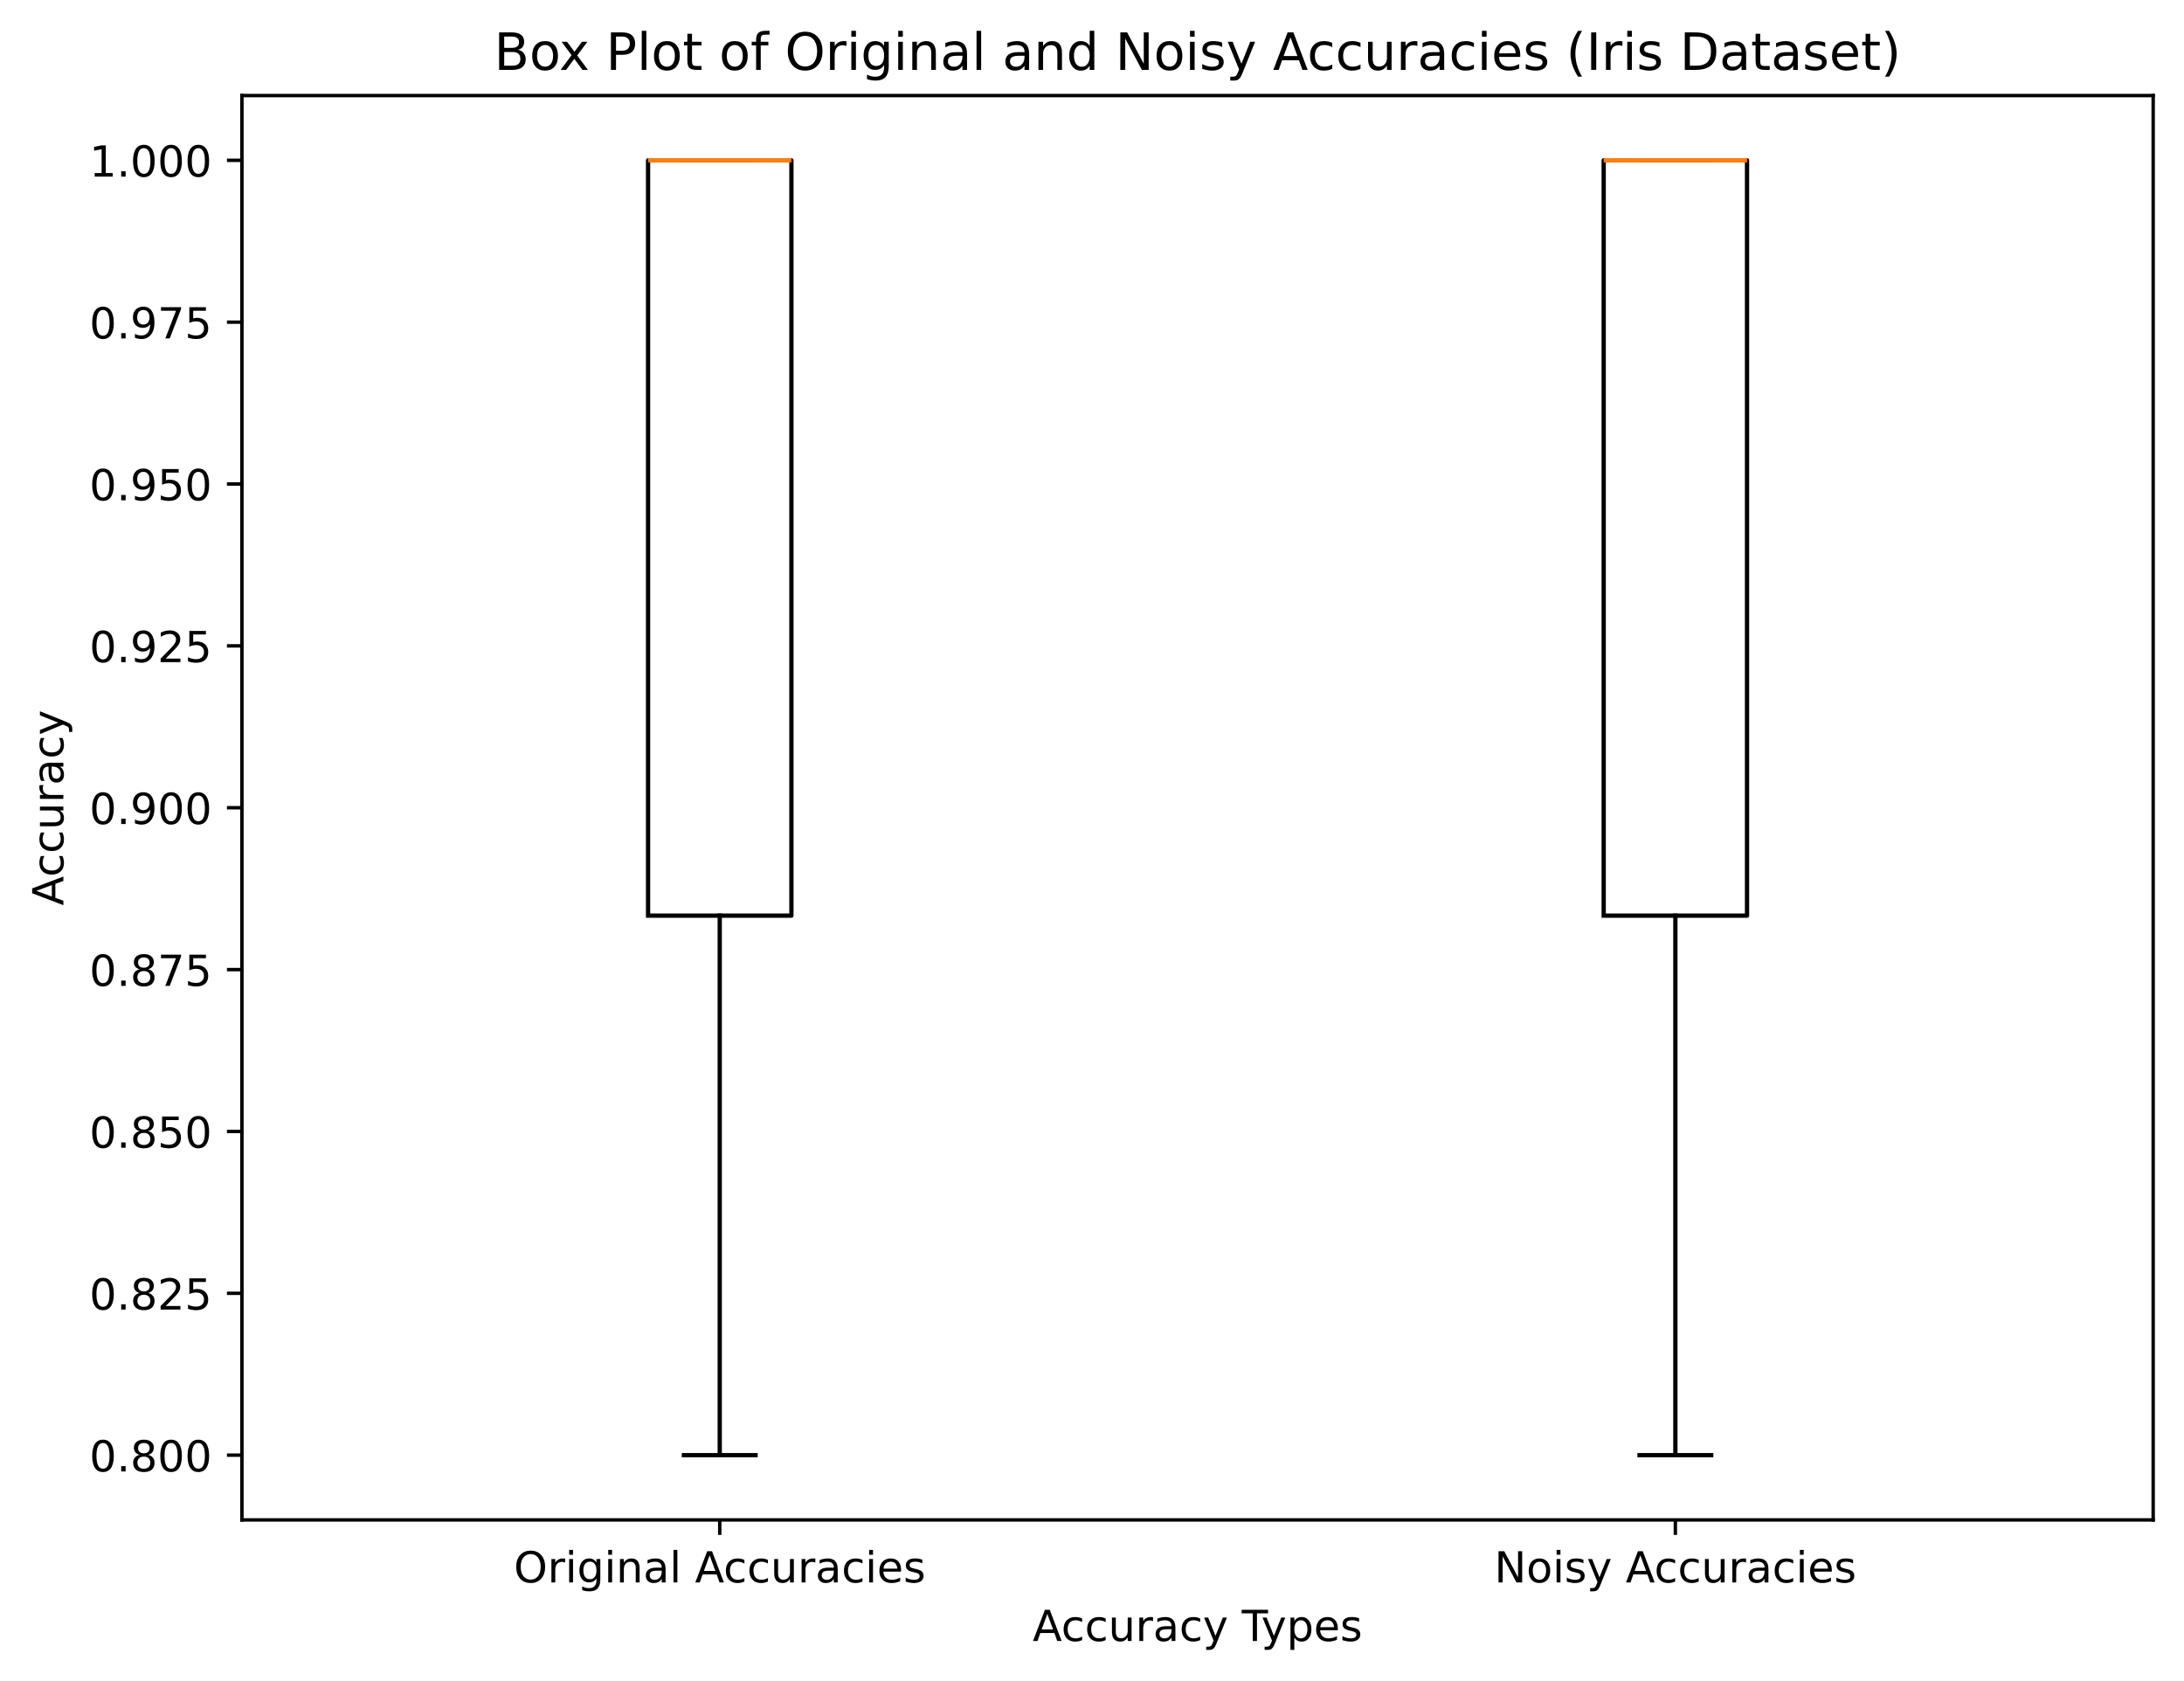
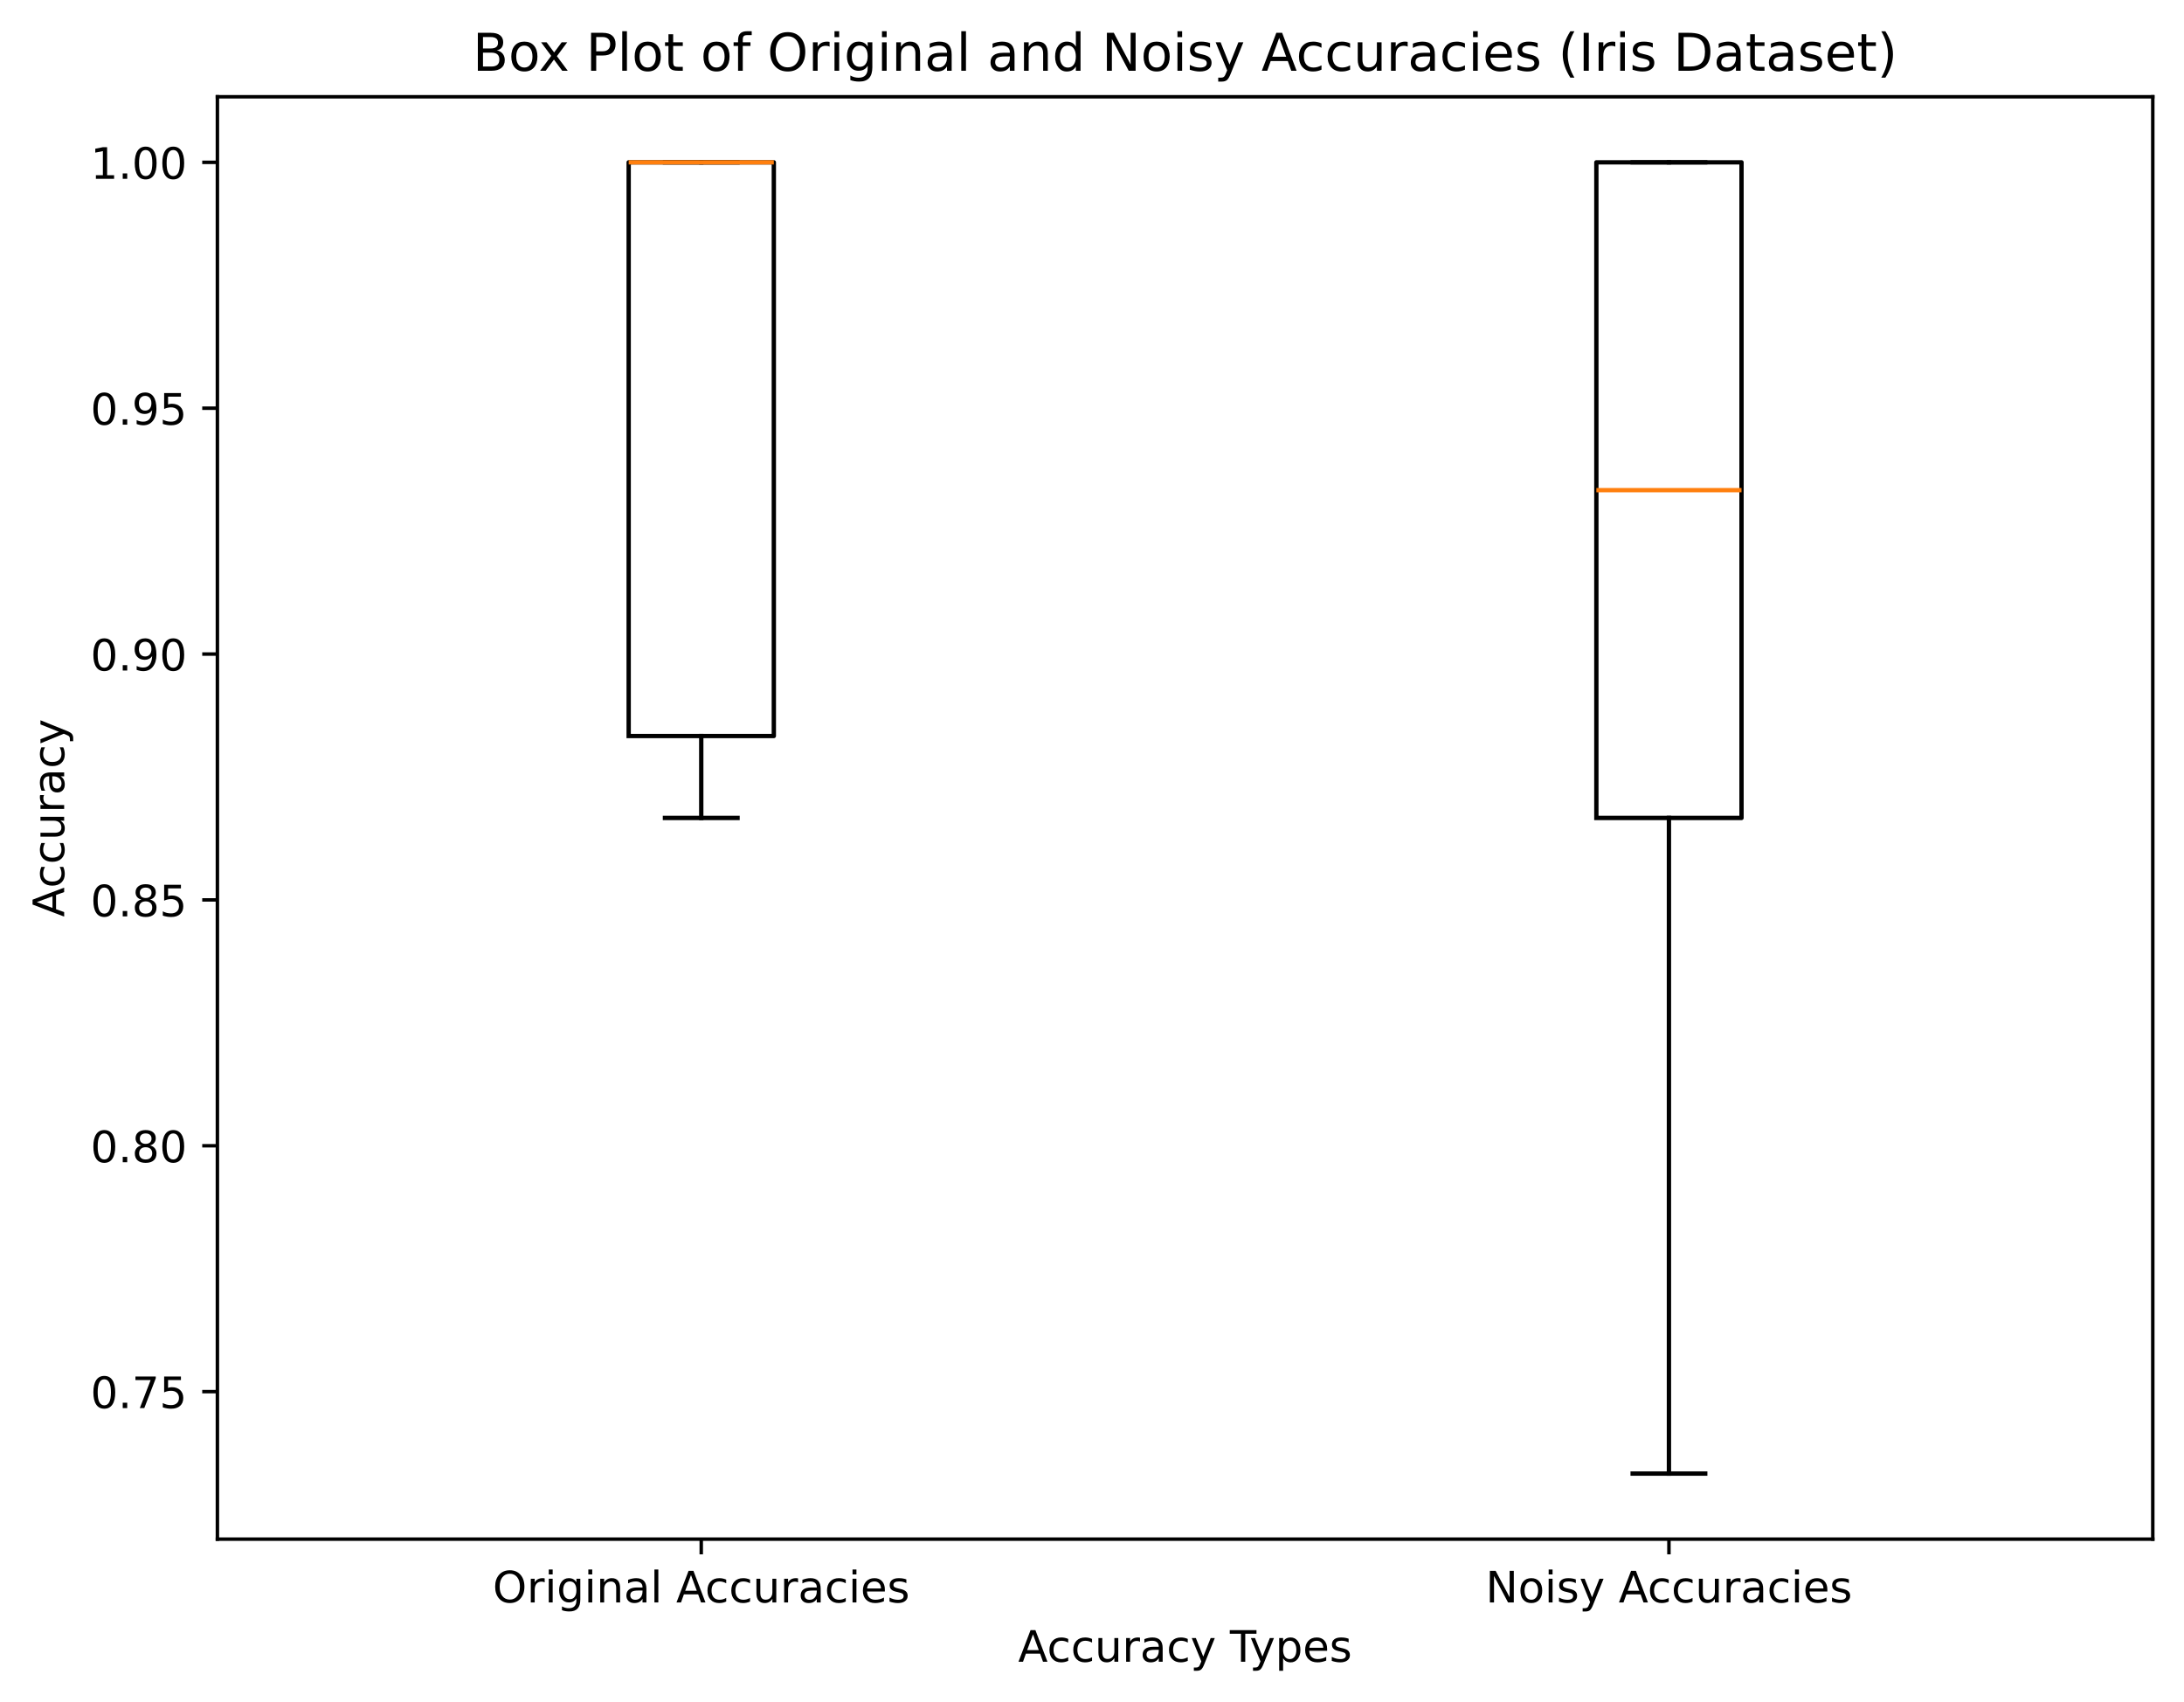
- <svg xmlns="http://www.w3.org/2000/svg" xmlns:xlink="http://www.w3.org/1999/xlink" width="510.106pt" height="392.514pt" viewBox="0 0 510.106 392.514" version="1.1">
+ <svg xmlns="http://www.w3.org/2000/svg" xmlns:xlink="http://www.w3.org/1999/xlink" width="503.744pt" height="392.514pt" viewBox="0 0 503.744 392.514" version="1.1">
  <defs>
    <style type="text/css">*{stroke-linejoin: round; stroke-linecap: butt}</style>
  </defs>
  <g id="figure_1">
    <g id="patch_1">
-       <path d="M 0 392.514  L 510.106 392.514  L 510.106 0  L 0 0  z " style="fill: #ffffff" />
+       <path d="M 0 392.514  L 503.744 392.514  L 503.744 0  L 0 0  z " style="fill: #ffffff" />
    </g>
    <g id="axes_1">
      <g id="patch_2">
-         <path d="M 56.506 354.958  L 502.906 354.958  L 502.906 22.318  L 56.506 22.318  z " style="fill: #ffffff" />
+         <path d="M 50.144 354.958  L 496.544 354.958  L 496.544 22.318  L 50.144 22.318  z " style="fill: #ffffff" />
      </g>
      <g id="matplotlib.axis_1">
        <g id="xtick_1">
          <g id="line2d_1">
            <defs>
-               <path id="me04ee8ea90" d="M 0 0  L 0 3.5  " style="stroke: #000000; stroke-width: 0.8" />
+               <path id="m49e9a0e9b3" d="M 0 0  L 0 3.5  " style="stroke: #000000; stroke-width: 0.8" />
            </defs>
            <g>
-               <use xlink:href="#me04ee8ea90" x="168.106" y="354.958" style="stroke: #000000; stroke-width: 0.8" />
+               <use xlink:href="#m49e9a0e9b3" x="161.744" y="354.958" style="stroke: #000000; stroke-width: 0.8" />
            </g>
          </g>
          <g id="text_1">
-             <g transform="translate(120.0125 369.5566) scale(0.1 -0.1)">
+             <g transform="translate(113.65 369.5566) scale(0.1 -0.1)">
              <defs>
                <path id="DejaVuSans-4f" d="M 2522 4238  Q 1834 4238 1429 3725  Q 1025 3213 1025 2328  Q 1025 1447 1429 934  Q 1834 422 2522 422  Q 3209 422 3611 934  Q 4013 1447 4013 2328  Q 4013 3213 3611 3725  Q 3209 4238 2522 4238  z M 2522 4750  Q 3503 4750 4090 4092  Q 4678 3434 4678 2328  Q 4678 1225 4090 567  Q 3503 -91 2522 -91  Q 1538 -91 948 565  Q 359 1222 359 2328  Q 359 3434 948 4092  Q 1538 4750 2522 4750  z " transform="scale(0.015625)" />
                <path id="DejaVuSans-72" d="M 2631 2963  Q 2534 3019 2420 3045  Q 2306 3072 2169 3072  Q 1681 3072 1420 2755  Q 1159 2438 1159 1844  L 1159 0  L 581 0  L 581 3500  L 1159 3500  L 1159 2956  Q 1341 3275 1631 3429  Q 1922 3584 2338 3584  Q 2397 3584 2469 3576  Q 2541 3569 2628 3553  L 2631 2963  z " transform="scale(0.015625)" />
                <path id="DejaVuSans-69" d="M 603 3500  L 1178 3500  L 1178 0  L 603 0  L 603 3500  z M 603 4863  L 1178 4863  L 1178 4134  L 603 4134  L 603 4863  z " transform="scale(0.015625)" />
                <path id="DejaVuSans-67" d="M 2906 1791  Q 2906 2416 2648 2759  Q 2391 3103 1925 3103  Q 1463 3103 1205 2759  Q 947 2416 947 1791  Q 947 1169 1205 825  Q 1463 481 1925 481  Q 2391 481 2648 825  Q 2906 1169 2906 1791  z M 3481 434  Q 3481 -459 3084 -895  Q 2688 -1331 1869 -1331  Q 1566 -1331 1297 -1286  Q 1028 -1241 775 -1147  L 775 -588  Q 1028 -725 1275 -790  Q 1522 -856 1778 -856  Q 2344 -856 2625 -561  Q 2906 -266 2906 331  L 2906 616  Q 2728 306 2450 153  Q 2172 0 1784 0  Q 1141 0 747 490  Q 353 981 353 1791  Q 353 2603 747 3093  Q 1141 3584 1784 3584  Q 2172 3584 2450 3431  Q 2728 3278 2906 2969  L 2906 3500  L 3481 3500  L 3481 434  z " transform="scale(0.015625)" />
                <path id="DejaVuSans-6e" d="M 3513 2113  L 3513 0  L 2938 0  L 2938 2094  Q 2938 2591 2744 2837  Q 2550 3084 2163 3084  Q 1697 3084 1428 2787  Q 1159 2491 1159 1978  L 1159 0  L 581 0  L 581 3500  L 1159 3500  L 1159 2956  Q 1366 3272 1645 3428  Q 1925 3584 2291 3584  Q 2894 3584 3203 3211  Q 3513 2838 3513 2113  z " transform="scale(0.015625)" />
                <path id="DejaVuSans-61" d="M 2194 1759  Q 1497 1759 1228 1600  Q 959 1441 959 1056  Q 959 750 1161 570  Q 1363 391 1709 391  Q 2188 391 2477 730  Q 2766 1069 2766 1631  L 2766 1759  L 2194 1759  z M 3341 1997  L 3341 0  L 2766 0  L 2766 531  Q 2569 213 2275 61  Q 1981 -91 1556 -91  Q 1019 -91 701 211  Q 384 513 384 1019  Q 384 1609 779 1909  Q 1175 2209 1959 2209  L 2766 2209  L 2766 2266  Q 2766 2663 2505 2880  Q 2244 3097 1772 3097  Q 1472 3097 1187 3025  Q 903 2953 641 2809  L 641 3341  Q 956 3463 1253 3523  Q 1550 3584 1831 3584  Q 2591 3584 2966 3190  Q 3341 2797 3341 1997  z " transform="scale(0.015625)" />
                <path id="DejaVuSans-6c" d="M 603 4863  L 1178 4863  L 1178 0  L 603 0  L 603 4863  z " transform="scale(0.015625)" />
                <path id="DejaVuSans-20" transform="scale(0.015625)" />
                <path id="DejaVuSans-41" d="M 2188 4044  L 1331 1722  L 3047 1722  L 2188 4044  z M 1831 4666  L 2547 4666  L 4325 0  L 3669 0  L 3244 1197  L 1141 1197  L 716 0  L 50 0  L 1831 4666  z " transform="scale(0.015625)" />
                <path id="DejaVuSans-63" d="M 3122 3366  L 3122 2828  Q 2878 2963 2633 3030  Q 2388 3097 2138 3097  Q 1578 3097 1268 2742  Q 959 2388 959 1747  Q 959 1106 1268 751  Q 1578 397 2138 397  Q 2388 397 2633 464  Q 2878 531 3122 666  L 3122 134  Q 2881 22 2623 -34  Q 2366 -91 2075 -91  Q 1284 -91 818 406  Q 353 903 353 1747  Q 353 2603 823 3093  Q 1294 3584 2113 3584  Q 2378 3584 2631 3529  Q 2884 3475 3122 3366  z " transform="scale(0.015625)" />
                <path id="DejaVuSans-75" d="M 544 1381  L 544 3500  L 1119 3500  L 1119 1403  Q 1119 906 1312 657  Q 1506 409 1894 409  Q 2359 409 2629 706  Q 2900 1003 2900 1516  L 2900 3500  L 3475 3500  L 3475 0  L 2900 0  L 2900 538  Q 2691 219 2414 64  Q 2138 -91 1772 -91  Q 1169 -91 856 284  Q 544 659 544 1381  z M 1991 3584  L 1991 3584  z " transform="scale(0.015625)" />
                <path id="DejaVuSans-65" d="M 3597 1894  L 3597 1613  L 953 1613  Q 991 1019 1311 708  Q 1631 397 2203 397  Q 2534 397 2845 478  Q 3156 559 3463 722  L 3463 178  Q 3153 47 2828 -22  Q 2503 -91 2169 -91  Q 1331 -91 842 396  Q 353 884 353 1716  Q 353 2575 817 3079  Q 1281 3584 2069 3584  Q 2775 3584 3186 3129  Q 3597 2675 3597 1894  z M 3022 2063  Q 3016 2534 2758 2815  Q 2500 3097 2075 3097  Q 1594 3097 1305 2825  Q 1016 2553 972 2059  L 3022 2063  z " transform="scale(0.015625)" />
                <path id="DejaVuSans-73" d="M 2834 3397  L 2834 2853  Q 2591 2978 2328 3040  Q 2066 3103 1784 3103  Q 1356 3103 1142 2972  Q 928 2841 928 2578  Q 928 2378 1081 2264  Q 1234 2150 1697 2047  L 1894 2003  Q 2506 1872 2764 1633  Q 3022 1394 3022 966  Q 3022 478 2636 193  Q 2250 -91 1575 -91  Q 1294 -91 989 -36  Q 684 19 347 128  L 347 722  Q 666 556 975 473  Q 1284 391 1588 391  Q 1994 391 2212 530  Q 2431 669 2431 922  Q 2431 1156 2273 1281  Q 2116 1406 1581 1522  L 1381 1569  Q 847 1681 609 1914  Q 372 2147 372 2553  Q 372 3047 722 3315  Q 1072 3584 1716 3584  Q 2034 3584 2315 3537  Q 2597 3491 2834 3397  z " transform="scale(0.015625)" />
              </defs>
              <use xlink:href="#DejaVuSans-4f" />
              <use xlink:href="#DejaVuSans-72" x="78.711" />
              <use xlink:href="#DejaVuSans-69" x="119.824" />
              <use xlink:href="#DejaVuSans-67" x="147.607" />
              <use xlink:href="#DejaVuSans-69" x="211.084" />
              <use xlink:href="#DejaVuSans-6e" x="238.867" />
              <use xlink:href="#DejaVuSans-61" x="302.246" />
              <use xlink:href="#DejaVuSans-6c" x="363.525" />
              <use xlink:href="#DejaVuSans-20" x="391.309" />
              <use xlink:href="#DejaVuSans-41" x="423.096" />
              <use xlink:href="#DejaVuSans-63" x="489.754" />
              <use xlink:href="#DejaVuSans-63" x="544.734" />
              <use xlink:href="#DejaVuSans-75" x="599.715" />
              <use xlink:href="#DejaVuSans-72" x="663.094" />
              <use xlink:href="#DejaVuSans-61" x="704.207" />
              <use xlink:href="#DejaVuSans-63" x="765.486" />
              <use xlink:href="#DejaVuSans-69" x="820.467" />
              <use xlink:href="#DejaVuSans-65" x="848.25" />
              <use xlink:href="#DejaVuSans-73" x="909.773" />
            </g>
          </g>
        </g>
        <g id="xtick_2">
          <g id="line2d_2">
            <g>
-               <use xlink:href="#me04ee8ea90" x="391.306" y="354.958" style="stroke: #000000; stroke-width: 0.8" />
+               <use xlink:href="#m49e9a0e9b3" x="384.944" y="354.958" style="stroke: #000000; stroke-width: 0.8" />
            </g>
          </g>
          <g id="text_2">
-             <g transform="translate(349.025 369.5566) scale(0.1 -0.1)">
+             <g transform="translate(342.6625 369.5566) scale(0.1 -0.1)">
              <defs>
                <path id="DejaVuSans-4e" d="M 628 4666  L 1478 4666  L 3547 763  L 3547 4666  L 4159 4666  L 4159 0  L 3309 0  L 1241 3903  L 1241 0  L 628 0  L 628 4666  z " transform="scale(0.015625)" />
                <path id="DejaVuSans-6f" d="M 1959 3097  Q 1497 3097 1228 2736  Q 959 2375 959 1747  Q 959 1119 1226 758  Q 1494 397 1959 397  Q 2419 397 2687 759  Q 2956 1122 2956 1747  Q 2956 2369 2687 2733  Q 2419 3097 1959 3097  z M 1959 3584  Q 2709 3584 3137 3096  Q 3566 2609 3566 1747  Q 3566 888 3137 398  Q 2709 -91 1959 -91  Q 1206 -91 779 398  Q 353 888 353 1747  Q 353 2609 779 3096  Q 1206 3584 1959 3584  z " transform="scale(0.015625)" />
                <path id="DejaVuSans-79" d="M 2059 -325  Q 1816 -950 1584 -1140  Q 1353 -1331 966 -1331  L 506 -1331  L 506 -850  L 844 -850  Q 1081 -850 1212 -737  Q 1344 -625 1503 -206  L 1606 56  L 191 3500  L 800 3500  L 1894 763  L 2988 3500  L 3597 3500  L 2059 -325  z " transform="scale(0.015625)" />
              </defs>
              <use xlink:href="#DejaVuSans-4e" />
              <use xlink:href="#DejaVuSans-6f" x="74.805" />
              <use xlink:href="#DejaVuSans-69" x="135.986" />
              <use xlink:href="#DejaVuSans-73" x="163.77" />
              <use xlink:href="#DejaVuSans-79" x="215.869" />
              <use xlink:href="#DejaVuSans-20" x="275.049" />
              <use xlink:href="#DejaVuSans-41" x="306.836" />
              <use xlink:href="#DejaVuSans-63" x="373.494" />
              <use xlink:href="#DejaVuSans-63" x="428.475" />
              <use xlink:href="#DejaVuSans-75" x="483.455" />
              <use xlink:href="#DejaVuSans-72" x="546.834" />
              <use xlink:href="#DejaVuSans-61" x="587.947" />
              <use xlink:href="#DejaVuSans-63" x="649.227" />
              <use xlink:href="#DejaVuSans-69" x="704.207" />
              <use xlink:href="#DejaVuSans-65" x="731.99" />
              <use xlink:href="#DejaVuSans-73" x="793.514" />
            </g>
          </g>
        </g>
        <g id="text_3">
-           <g transform="translate(241.2016 383.2347) scale(0.1 -0.1)">
+           <g transform="translate(234.8391 383.2347) scale(0.1 -0.1)">
            <defs>
              <path id="DejaVuSans-54" d="M -19 4666  L 3928 4666  L 3928 4134  L 2272 4134  L 2272 0  L 1638 0  L 1638 4134  L -19 4134  L -19 4666  z " transform="scale(0.015625)" />
              <path id="DejaVuSans-70" d="M 1159 525  L 1159 -1331  L 581 -1331  L 581 3500  L 1159 3500  L 1159 2969  Q 1341 3281 1617 3432  Q 1894 3584 2278 3584  Q 2916 3584 3314 3078  Q 3713 2572 3713 1747  Q 3713 922 3314 415  Q 2916 -91 2278 -91  Q 1894 -91 1617 61  Q 1341 213 1159 525  z M 3116 1747  Q 3116 2381 2855 2742  Q 2594 3103 2138 3103  Q 1681 3103 1420 2742  Q 1159 2381 1159 1747  Q 1159 1113 1420 752  Q 1681 391 2138 391  Q 2594 391 2855 752  Q 3116 1113 3116 1747  z " transform="scale(0.015625)" />
            </defs>
            <use xlink:href="#DejaVuSans-41" />
            <use xlink:href="#DejaVuSans-63" x="66.658" />
            <use xlink:href="#DejaVuSans-63" x="121.639" />
            <use xlink:href="#DejaVuSans-75" x="176.619" />
            <use xlink:href="#DejaVuSans-72" x="239.998" />
            <use xlink:href="#DejaVuSans-61" x="281.111" />
            <use xlink:href="#DejaVuSans-63" x="342.391" />
            <use xlink:href="#DejaVuSans-79" x="397.371" />
            <use xlink:href="#DejaVuSans-20" x="456.551" />
            <use xlink:href="#DejaVuSans-54" x="488.338" />
            <use xlink:href="#DejaVuSans-79" x="533.797" />
            <use xlink:href="#DejaVuSans-70" x="592.977" />
            <use xlink:href="#DejaVuSans-65" x="656.453" />
            <use xlink:href="#DejaVuSans-73" x="717.977" />
          </g>
        </g>
      </g>
      <g id="matplotlib.axis_2">
        <g id="ytick_1">
          <g id="line2d_3">
            <defs>
-               <path id="m085fdaaddf" d="M 0 0  L -3.5 0  " style="stroke: #000000; stroke-width: 0.8" />
+               <path id="m292fc39366" d="M 0 0  L -3.5 0  " style="stroke: #000000; stroke-width: 0.8" />
            </defs>
            <g>
-               <use xlink:href="#m085fdaaddf" x="56.506" y="339.838" style="stroke: #000000; stroke-width: 0.8" />
+               <use xlink:href="#m292fc39366" x="50.144" y="320.938" style="stroke: #000000; stroke-width: 0.8" />
            </g>
          </g>
          <g id="text_4">
-             <g transform="translate(20.87813 343.6373) scale(0.1 -0.1)">
+             <g transform="translate(20.87813 324.7373) scale(0.1 -0.1)">
              <defs>
                <path id="DejaVuSans-30" d="M 2034 4250  Q 1547 4250 1301 3770  Q 1056 3291 1056 2328  Q 1056 1369 1301 889  Q 1547 409 2034 409  Q 2525 409 2770 889  Q 3016 1369 3016 2328  Q 3016 3291 2770 3770  Q 2525 4250 2034 4250  z M 2034 4750  Q 2819 4750 3233 4129  Q 3647 3509 3647 2328  Q 3647 1150 3233 529  Q 2819 -91 2034 -91  Q 1250 -91 836 529  Q 422 1150 422 2328  Q 422 3509 836 4129  Q 1250 4750 2034 4750  z " transform="scale(0.015625)" />
                <path id="DejaVuSans-2e" d="M 684 794  L 1344 794  L 1344 0  L 684 0  L 684 794  z " transform="scale(0.015625)" />
+                 <path id="DejaVuSans-37" d="M 525 4666  L 3525 4666  L 3525 4397  L 1831 0  L 1172 0  L 2766 4134  L 525 4134  L 525 4666  z " transform="scale(0.015625)" />
+                 <path id="DejaVuSans-35" d="M 691 4666  L 3169 4666  L 3169 4134  L 1269 4134  L 1269 2991  Q 1406 3038 1543 3061  Q 1681 3084 1819 3084  Q 2600 3084 3056 2656  Q 3513 2228 3513 1497  Q 3513 744 3044 326  Q 2575 -91 1722 -91  Q 1428 -91 1123 -41  Q 819 9 494 109  L 494 744  Q 775 591 1075 516  Q 1375 441 1709 441  Q 2250 441 2565 725  Q 2881 1009 2881 1497  Q 2881 1984 2565 2268  Q 2250 2553 1709 2553  Q 1456 2553 1204 2497  Q 953 2441 691 2322  L 691 4666  z " transform="scale(0.015625)" />
+               </defs>
+               <use xlink:href="#DejaVuSans-30" />
+               <use xlink:href="#DejaVuSans-2e" x="63.623" />
+               <use xlink:href="#DejaVuSans-37" x="95.41" />
+               <use xlink:href="#DejaVuSans-35" x="159.033" />
+             </g>
+           </g>
+         </g>
+         <g id="ytick_2">
+           <g id="line2d_4">
+             <g>
+               <use xlink:href="#m292fc39366" x="50.144" y="264.238" style="stroke: #000000; stroke-width: 0.8" />
+             </g>
+           </g>
+           <g id="text_5">
+             <g transform="translate(20.87813 268.0373) scale(0.1 -0.1)">
+               <defs>
                <path id="DejaVuSans-38" d="M 2034 2216  Q 1584 2216 1326 1975  Q 1069 1734 1069 1313  Q 1069 891 1326 650  Q 1584 409 2034 409  Q 2484 409 2743 651  Q 3003 894 3003 1313  Q 3003 1734 2745 1975  Q 2488 2216 2034 2216  z M 1403 2484  Q 997 2584 770 2862  Q 544 3141 544 3541  Q 544 4100 942 4425  Q 1341 4750 2034 4750  Q 2731 4750 3128 4425  Q 3525 4100 3525 3541  Q 3525 3141 3298 2862  Q 3072 2584 2669 2484  Q 3125 2378 3379 2068  Q 3634 1759 3634 1313  Q 3634 634 3220 271  Q 2806 -91 2034 -91  Q 1263 -91 848 271  Q 434 634 434 1313  Q 434 1759 690 2068  Q 947 2378 1403 2484  z M 1172 3481  Q 1172 3119 1398 2916  Q 1625 2713 2034 2713  Q 2441 2713 2670 2916  Q 2900 3119 2900 3481  Q 2900 3844 2670 4047  Q 2441 4250 2034 4250  Q 1625 4250 1398 4047  Q 1172 3844 1172 3481  z " transform="scale(0.015625)" />
              </defs>
              <use xlink:href="#DejaVuSans-30" />
              <use xlink:href="#DejaVuSans-2e" x="63.623" />
              <use xlink:href="#DejaVuSans-38" x="95.41" />
              <use xlink:href="#DejaVuSans-30" x="159.033" />
-               <use xlink:href="#DejaVuSans-30" x="222.656" />
-             </g>
-           </g>
-         </g>
-         <g id="ytick_2">
-           <g id="line2d_4">
-             <g>
-               <use xlink:href="#m085fdaaddf" x="56.506" y="302.038" style="stroke: #000000; stroke-width: 0.8" />
-             </g>
-           </g>
-           <g id="text_5">
-             <g transform="translate(20.87813 305.8373) scale(0.1 -0.1)">
-               <defs>
-                 <path id="DejaVuSans-32" d="M 1228 531  L 3431 531  L 3431 0  L 469 0  L 469 531  Q 828 903 1448 1529  Q 2069 2156 2228 2338  Q 2531 2678 2651 2914  Q 2772 3150 2772 3378  Q 2772 3750 2511 3984  Q 2250 4219 1831 4219  Q 1534 4219 1204 4116  Q 875 4013 500 3803  L 500 4441  Q 881 4594 1212 4672  Q 1544 4750 1819 4750  Q 2544 4750 2975 4387  Q 3406 4025 3406 3419  Q 3406 3131 3298 2873  Q 3191 2616 2906 2266  Q 2828 2175 2409 1742  Q 1991 1309 1228 531  z " transform="scale(0.015625)" />
-                 <path id="DejaVuSans-35" d="M 691 4666  L 3169 4666  L 3169 4134  L 1269 4134  L 1269 2991  Q 1406 3038 1543 3061  Q 1681 3084 1819 3084  Q 2600 3084 3056 2656  Q 3513 2228 3513 1497  Q 3513 744 3044 326  Q 2575 -91 1722 -91  Q 1428 -91 1123 -41  Q 819 9 494 109  L 494 744  Q 775 591 1075 516  Q 1375 441 1709 441  Q 2250 441 2565 725  Q 2881 1009 2881 1497  Q 2881 1984 2565 2268  Q 2250 2553 1709 2553  Q 1456 2553 1204 2497  Q 953 2441 691 2322  L 691 4666  z " transform="scale(0.015625)" />
-               </defs>
-               <use xlink:href="#DejaVuSans-30" />
-               <use xlink:href="#DejaVuSans-2e" x="63.623" />
-               <use xlink:href="#DejaVuSans-38" x="95.41" />
-               <use xlink:href="#DejaVuSans-32" x="159.033" />
-               <use xlink:href="#DejaVuSans-35" x="222.656" />
            </g>
          </g>
        </g>
        <g id="ytick_3">
          <g id="line2d_5">
            <g>
-               <use xlink:href="#m085fdaaddf" x="56.506" y="264.238" style="stroke: #000000; stroke-width: 0.8" />
+               <use xlink:href="#m292fc39366" x="50.144" y="207.538" style="stroke: #000000; stroke-width: 0.8" />
            </g>
          </g>
          <g id="text_6">
-             <g transform="translate(20.87813 268.0373) scale(0.1 -0.1)">
+             <g transform="translate(20.87813 211.3373) scale(0.1 -0.1)">
              <use xlink:href="#DejaVuSans-30" />
              <use xlink:href="#DejaVuSans-2e" x="63.623" />
              <use xlink:href="#DejaVuSans-38" x="95.41" />
              <use xlink:href="#DejaVuSans-35" x="159.033" />
-               <use xlink:href="#DejaVuSans-30" x="222.656" />
            </g>
          </g>
        </g>
        <g id="ytick_4">
          <g id="line2d_6">
            <g>
-               <use xlink:href="#m085fdaaddf" x="56.506" y="226.438" style="stroke: #000000; stroke-width: 0.8" />
+               <use xlink:href="#m292fc39366" x="50.144" y="150.838" style="stroke: #000000; stroke-width: 0.8" />
            </g>
          </g>
          <g id="text_7">
-             <g transform="translate(20.87813 230.2373) scale(0.1 -0.1)">
-               <defs>
-                 <path id="DejaVuSans-37" d="M 525 4666  L 3525 4666  L 3525 4397  L 1831 0  L 1172 0  L 2766 4134  L 525 4134  L 525 4666  z " transform="scale(0.015625)" />
-               </defs>
-               <use xlink:href="#DejaVuSans-30" />
-               <use xlink:href="#DejaVuSans-2e" x="63.623" />
-               <use xlink:href="#DejaVuSans-38" x="95.41" />
-               <use xlink:href="#DejaVuSans-37" x="159.033" />
-               <use xlink:href="#DejaVuSans-35" x="222.656" />
+             <g transform="translate(20.87813 154.6373) scale(0.1 -0.1)">
+               <defs>
+                 <path id="DejaVuSans-39" d="M 703 97  L 703 672  Q 941 559 1184 500  Q 1428 441 1663 441  Q 2288 441 2617 861  Q 2947 1281 2994 2138  Q 2813 1869 2534 1725  Q 2256 1581 1919 1581  Q 1219 1581 811 2004  Q 403 2428 403 3163  Q 403 3881 828 4315  Q 1253 4750 1959 4750  Q 2769 4750 3195 4129  Q 3622 3509 3622 2328  Q 3622 1225 3098 567  Q 2575 -91 1691 -91  Q 1453 -91 1209 -44  Q 966 3 703 97  z M 1959 2075  Q 2384 2075 2632 2365  Q 2881 2656 2881 3163  Q 2881 3666 2632 3958  Q 2384 4250 1959 4250  Q 1534 4250 1286 3958  Q 1038 3666 1038 3163  Q 1038 2656 1286 2365  Q 1534 2075 1959 2075  z " transform="scale(0.015625)" />
+               </defs>
+               <use xlink:href="#DejaVuSans-30" />
+               <use xlink:href="#DejaVuSans-2e" x="63.623" />
+               <use xlink:href="#DejaVuSans-39" x="95.41" />
+               <use xlink:href="#DejaVuSans-30" x="159.033" />
            </g>
          </g>
        </g>
        <g id="ytick_5">
          <g id="line2d_7">
            <g>
-               <use xlink:href="#m085fdaaddf" x="56.506" y="188.638" style="stroke: #000000; stroke-width: 0.8" />
+               <use xlink:href="#m292fc39366" x="50.144" y="94.138" style="stroke: #000000; stroke-width: 0.8" />
            </g>
          </g>
          <g id="text_8">
-             <g transform="translate(20.87813 192.4373) scale(0.1 -0.1)">
-               <defs>
-                 <path id="DejaVuSans-39" d="M 703 97  L 703 672  Q 941 559 1184 500  Q 1428 441 1663 441  Q 2288 441 2617 861  Q 2947 1281 2994 2138  Q 2813 1869 2534 1725  Q 2256 1581 1919 1581  Q 1219 1581 811 2004  Q 403 2428 403 3163  Q 403 3881 828 4315  Q 1253 4750 1959 4750  Q 2769 4750 3195 4129  Q 3622 3509 3622 2328  Q 3622 1225 3098 567  Q 2575 -91 1691 -91  Q 1453 -91 1209 -44  Q 966 3 703 97  z M 1959 2075  Q 2384 2075 2632 2365  Q 2881 2656 2881 3163  Q 2881 3666 2632 3958  Q 2384 4250 1959 4250  Q 1534 4250 1286 3958  Q 1038 3666 1038 3163  Q 1038 2656 1286 2365  Q 1534 2075 1959 2075  z " transform="scale(0.015625)" />
-               </defs>
+             <g transform="translate(20.87813 97.93734) scale(0.1 -0.1)">
              <use xlink:href="#DejaVuSans-30" />
              <use xlink:href="#DejaVuSans-2e" x="63.623" />
              <use xlink:href="#DejaVuSans-39" x="95.41" />
-               <use xlink:href="#DejaVuSans-30" x="159.033" />
-               <use xlink:href="#DejaVuSans-30" x="222.656" />
+               <use xlink:href="#DejaVuSans-35" x="159.033" />
            </g>
          </g>
        </g>
        <g id="ytick_6">
          <g id="line2d_8">
            <g>
-               <use xlink:href="#m085fdaaddf" x="56.506" y="150.838" style="stroke: #000000; stroke-width: 0.8" />
+               <use xlink:href="#m292fc39366" x="50.144" y="37.438" style="stroke: #000000; stroke-width: 0.8" />
            </g>
          </g>
          <g id="text_9">
-             <g transform="translate(20.87813 154.6373) scale(0.1 -0.1)">
-               <use xlink:href="#DejaVuSans-30" />
-               <use xlink:href="#DejaVuSans-2e" x="63.623" />
-               <use xlink:href="#DejaVuSans-39" x="95.41" />
-               <use xlink:href="#DejaVuSans-32" x="159.033" />
-               <use xlink:href="#DejaVuSans-35" x="222.656" />
-             </g>
-           </g>
-         </g>
-         <g id="ytick_7">
-           <g id="line2d_9">
-             <g>
-               <use xlink:href="#m085fdaaddf" x="56.506" y="113.038" style="stroke: #000000; stroke-width: 0.8" />
-             </g>
-           </g>
-           <g id="text_10">
-             <g transform="translate(20.87813 116.8373) scale(0.1 -0.1)">
-               <use xlink:href="#DejaVuSans-30" />
-               <use xlink:href="#DejaVuSans-2e" x="63.623" />
-               <use xlink:href="#DejaVuSans-39" x="95.41" />
-               <use xlink:href="#DejaVuSans-35" x="159.033" />
-               <use xlink:href="#DejaVuSans-30" x="222.656" />
-             </g>
-           </g>
-         </g>
-         <g id="ytick_8">
-           <g id="line2d_10">
-             <g>
-               <use xlink:href="#m085fdaaddf" x="56.506" y="75.238" style="stroke: #000000; stroke-width: 0.8" />
-             </g>
-           </g>
-           <g id="text_11">
-             <g transform="translate(20.87813 79.03734) scale(0.1 -0.1)">
-               <use xlink:href="#DejaVuSans-30" />
-               <use xlink:href="#DejaVuSans-2e" x="63.623" />
-               <use xlink:href="#DejaVuSans-39" x="95.41" />
-               <use xlink:href="#DejaVuSans-37" x="159.033" />
-               <use xlink:href="#DejaVuSans-35" x="222.656" />
-             </g>
-           </g>
-         </g>
-         <g id="ytick_9">
-           <g id="line2d_11">
-             <g>
-               <use xlink:href="#m085fdaaddf" x="56.506" y="37.438" style="stroke: #000000; stroke-width: 0.8" />
-             </g>
-           </g>
-           <g id="text_12">
            <g transform="translate(20.87813 41.23734) scale(0.1 -0.1)">
              <defs>
                <path id="DejaVuSans-31" d="M 794 531  L 1825 531  L 1825 4091  L 703 3866  L 703 4441  L 1819 4666  L 2450 4666  L 2450 531  L 3481 531  L 3481 0  L 794 0  L 794 531  z " transform="scale(0.015625)" />
              </defs>
              <use xlink:href="#DejaVuSans-31" />
              <use xlink:href="#DejaVuSans-2e" x="63.623" />
              <use xlink:href="#DejaVuSans-30" x="95.41" />
              <use xlink:href="#DejaVuSans-30" x="159.033" />
-               <use xlink:href="#DejaVuSans-30" x="222.656" />
-             </g>
-           </g>
-         </g>
-         <g id="text_13">
+             </g>
+           </g>
+         </g>
+         <g id="text_10">
          <g transform="translate(14.79844 211.4663) rotate(-90) scale(0.1 -0.1)">
            <use xlink:href="#DejaVuSans-41" />
            <use xlink:href="#DejaVuSans-63" x="66.658" />
            <use xlink:href="#DejaVuSans-63" x="121.639" />
            <use xlink:href="#DejaVuSans-75" x="176.619" />
            <use xlink:href="#DejaVuSans-72" x="239.998" />
            <use xlink:href="#DejaVuSans-61" x="281.111" />
            <use xlink:href="#DejaVuSans-63" x="342.391" />
            <use xlink:href="#DejaVuSans-79" x="397.371" />
          </g>
        </g>
      </g>
+       <g id="line2d_9">
+         <path d="M 145.004 169.738  L 178.484 169.738  L 178.484 37.438  L 145.004 37.438  L 145.004 169.738  " clip-path="url(#p7a92949192)" style="fill: none; stroke: #000000; stroke-linecap: square" />
+       </g>
+       <g id="line2d_10">
+         <path d="M 161.744 169.738  L 161.744 188.638  " clip-path="url(#p7a92949192)" style="fill: none; stroke: #000000; stroke-linecap: square" />
+       </g>
+       <g id="line2d_11">
+         <path d="M 161.744 37.438  L 161.744 37.438  " clip-path="url(#p7a92949192)" style="fill: none; stroke: #000000; stroke-linecap: square" />
+       </g>
      <g id="line2d_12">
-         <path d="M 151.366 213.838  L 184.846 213.838  L 184.846 37.438  L 151.366 37.438  L 151.366 213.838  " clip-path="url(#p344604eb24)" style="fill: none; stroke: #000000; stroke-linecap: square" />
+         <path d="M 153.374 188.638  L 170.114 188.638  " clip-path="url(#p7a92949192)" style="fill: none; stroke: #000000; stroke-linecap: square" />
      </g>
      <g id="line2d_13">
-         <path d="M 168.106 213.838  L 168.106 339.838  " clip-path="url(#p344604eb24)" style="fill: none; stroke: #000000; stroke-linecap: square" />
-       </g>
-       <g id="line2d_14">
-         <path d="M 168.106 37.438  L 168.106 37.438  " clip-path="url(#p344604eb24)" style="fill: none; stroke: #000000; stroke-linecap: square" />
-       </g>
+         <path d="M 153.374 37.438  L 170.114 37.438  " clip-path="url(#p7a92949192)" style="fill: none; stroke: #000000; stroke-linecap: square" />
+       </g>
+       <g id="line2d_14" />
      <g id="line2d_15">
-         <path d="M 159.736 339.838  L 176.476 339.838  " clip-path="url(#p344604eb24)" style="fill: none; stroke: #000000; stroke-linecap: square" />
+         <path d="M 368.204 188.638  L 401.684 188.638  L 401.684 37.438  L 368.204 37.438  L 368.204 188.638  " clip-path="url(#p7a92949192)" style="fill: none; stroke: #000000; stroke-linecap: square" />
      </g>
      <g id="line2d_16">
-         <path d="M 159.736 37.438  L 176.476 37.438  " clip-path="url(#p344604eb24)" style="fill: none; stroke: #000000; stroke-linecap: square" />
-       </g>
-       <g id="line2d_17" />
+         <path d="M 384.944 188.638  L 384.944 339.838  " clip-path="url(#p7a92949192)" style="fill: none; stroke: #000000; stroke-linecap: square" />
+       </g>
+       <g id="line2d_17">
+         <path d="M 384.944 37.438  L 384.944 37.438  " clip-path="url(#p7a92949192)" style="fill: none; stroke: #000000; stroke-linecap: square" />
+       </g>
      <g id="line2d_18">
-         <path d="M 374.566 213.838  L 408.046 213.838  L 408.046 37.438  L 374.566 37.438  L 374.566 213.838  " clip-path="url(#p344604eb24)" style="fill: none; stroke: #000000; stroke-linecap: square" />
+         <path d="M 376.574 339.838  L 393.314 339.838  " clip-path="url(#p7a92949192)" style="fill: none; stroke: #000000; stroke-linecap: square" />
      </g>
      <g id="line2d_19">
-         <path d="M 391.306 213.838  L 391.306 339.838  " clip-path="url(#p344604eb24)" style="fill: none; stroke: #000000; stroke-linecap: square" />
-       </g>
-       <g id="line2d_20">
-         <path d="M 391.306 37.438  L 391.306 37.438  " clip-path="url(#p344604eb24)" style="fill: none; stroke: #000000; stroke-linecap: square" />
-       </g>
+         <path d="M 376.574 37.438  L 393.314 37.438  " clip-path="url(#p7a92949192)" style="fill: none; stroke: #000000; stroke-linecap: square" />
+       </g>
+       <g id="line2d_20" />
      <g id="line2d_21">
-         <path d="M 382.936 339.838  L 399.676 339.838  " clip-path="url(#p344604eb24)" style="fill: none; stroke: #000000; stroke-linecap: square" />
+         <path d="M 145.004 37.438  L 178.484 37.438  " clip-path="url(#p7a92949192)" style="fill: none; stroke: #ff7f0e" />
      </g>
      <g id="line2d_22">
-         <path d="M 382.936 37.438  L 399.676 37.438  " clip-path="url(#p344604eb24)" style="fill: none; stroke: #000000; stroke-linecap: square" />
-       </g>
-       <g id="line2d_23" />
-       <g id="line2d_24">
-         <path d="M 151.366 37.438  L 184.846 37.438  " clip-path="url(#p344604eb24)" style="fill: none; stroke: #ff7f0e" />
-       </g>
-       <g id="line2d_25">
-         <path d="M 374.566 37.438  L 408.046 37.438  " clip-path="url(#p344604eb24)" style="fill: none; stroke: #ff7f0e" />
+         <path d="M 368.204 113.038  L 401.684 113.038  " clip-path="url(#p7a92949192)" style="fill: none; stroke: #ff7f0e" />
      </g>
      <g id="patch_3">
-         <path d="M 56.506 354.958  L 56.506 22.318  " style="fill: none; stroke: #000000; stroke-width: 0.8; stroke-linejoin: miter; stroke-linecap: square" />
+         <path d="M 50.144 354.958  L 50.144 22.318  " style="fill: none; stroke: #000000; stroke-width: 0.8; stroke-linejoin: miter; stroke-linecap: square" />
      </g>
      <g id="patch_4">
-         <path d="M 502.906 354.958  L 502.906 22.318  " style="fill: none; stroke: #000000; stroke-width: 0.8; stroke-linejoin: miter; stroke-linecap: square" />
+         <path d="M 496.544 354.958  L 496.544 22.318  " style="fill: none; stroke: #000000; stroke-width: 0.8; stroke-linejoin: miter; stroke-linecap: square" />
      </g>
      <g id="patch_5">
-         <path d="M 56.506 354.958  L 502.906 354.958  " style="fill: none; stroke: #000000; stroke-width: 0.8; stroke-linejoin: miter; stroke-linecap: square" />
+         <path d="M 50.144 354.958  L 496.544 354.958  " style="fill: none; stroke: #000000; stroke-width: 0.8; stroke-linejoin: miter; stroke-linecap: square" />
      </g>
      <g id="patch_6">
-         <path d="M 56.506 22.318  L 502.906 22.318  " style="fill: none; stroke: #000000; stroke-width: 0.8; stroke-linejoin: miter; stroke-linecap: square" />
-       </g>
-       <g id="text_14">
-         <g transform="translate(115.4038 16.31812) scale(0.12 -0.12)">
+         <path d="M 50.144 22.318  L 496.544 22.318  " style="fill: none; stroke: #000000; stroke-width: 0.8; stroke-linejoin: miter; stroke-linecap: square" />
+       </g>
+       <g id="text_11">
+         <g transform="translate(109.0413 16.31812) scale(0.12 -0.12)">
          <defs>
            <path id="DejaVuSans-42" d="M 1259 2228  L 1259 519  L 2272 519  Q 2781 519 3026 730  Q 3272 941 3272 1375  Q 3272 1813 3026 2020  Q 2781 2228 2272 2228  L 1259 2228  z M 1259 4147  L 1259 2741  L 2194 2741  Q 2656 2741 2882 2914  Q 3109 3088 3109 3444  Q 3109 3797 2882 3972  Q 2656 4147 2194 4147  L 1259 4147  z M 628 4666  L 2241 4666  Q 2963 4666 3353 4366  Q 3744 4066 3744 3513  Q 3744 3084 3544 2831  Q 3344 2578 2956 2516  Q 3422 2416 3680 2098  Q 3938 1781 3938 1306  Q 3938 681 3513 340  Q 3088 0 2303 0  L 628 0  L 628 4666  z " transform="scale(0.015625)" />
            <path id="DejaVuSans-78" d="M 3513 3500  L 2247 1797  L 3578 0  L 2900 0  L 1881 1375  L 863 0  L 184 0  L 1544 1831  L 300 3500  L 978 3500  L 1906 2253  L 2834 3500  L 3513 3500  z " transform="scale(0.015625)" />
            <path id="DejaVuSans-50" d="M 1259 4147  L 1259 2394  L 2053 2394  Q 2494 2394 2734 2622  Q 2975 2850 2975 3272  Q 2975 3691 2734 3919  Q 2494 4147 2053 4147  L 1259 4147  z M 628 4666  L 2053 4666  Q 2838 4666 3239 4311  Q 3641 3956 3641 3272  Q 3641 2581 3239 2228  Q 2838 1875 2053 1875  L 1259 1875  L 1259 0  L 628 0  L 628 4666  z " transform="scale(0.015625)" />
            <path id="DejaVuSans-74" d="M 1172 4494  L 1172 3500  L 2356 3500  L 2356 3053  L 1172 3053  L 1172 1153  Q 1172 725 1289 603  Q 1406 481 1766 481  L 2356 481  L 2356 0  L 1766 0  Q 1100 0 847 248  Q 594 497 594 1153  L 594 3053  L 172 3053  L 172 3500  L 594 3500  L 594 4494  L 1172 4494  z " transform="scale(0.015625)" />
            <path id="DejaVuSans-66" d="M 2375 4863  L 2375 4384  L 1825 4384  Q 1516 4384 1395 4259  Q 1275 4134 1275 3809  L 1275 3500  L 2222 3500  L 2222 3053  L 1275 3053  L 1275 0  L 697 0  L 697 3053  L 147 3053  L 147 3500  L 697 3500  L 697 3744  Q 697 4328 969 4595  Q 1241 4863 1831 4863  L 2375 4863  z " transform="scale(0.015625)" />
            <path id="DejaVuSans-64" d="M 2906 2969  L 2906 4863  L 3481 4863  L 3481 0  L 2906 0  L 2906 525  Q 2725 213 2448 61  Q 2172 -91 1784 -91  Q 1150 -91 751 415  Q 353 922 353 1747  Q 353 2572 751 3078  Q 1150 3584 1784 3584  Q 2172 3584 2448 3432  Q 2725 3281 2906 2969  z M 947 1747  Q 947 1113 1208 752  Q 1469 391 1925 391  Q 2381 391 2643 752  Q 2906 1113 2906 1747  Q 2906 2381 2643 2742  Q 2381 3103 1925 3103  Q 1469 3103 1208 2742  Q 947 2381 947 1747  z " transform="scale(0.015625)" />
            <path id="DejaVuSans-28" d="M 1984 4856  Q 1566 4138 1362 3434  Q 1159 2731 1159 2009  Q 1159 1288 1364 580  Q 1569 -128 1984 -844  L 1484 -844  Q 1016 -109 783 600  Q 550 1309 550 2009  Q 550 2706 781 3412  Q 1013 4119 1484 4856  L 1984 4856  z " transform="scale(0.015625)" />
            <path id="DejaVuSans-49" d="M 628 4666  L 1259 4666  L 1259 0  L 628 0  L 628 4666  z " transform="scale(0.015625)" />
            <path id="DejaVuSans-44" d="M 1259 4147  L 1259 519  L 2022 519  Q 2988 519 3436 956  Q 3884 1394 3884 2338  Q 3884 3275 3436 3711  Q 2988 4147 2022 4147  L 1259 4147  z M 628 4666  L 1925 4666  Q 3281 4666 3915 4102  Q 4550 3538 4550 2338  Q 4550 1131 3912 565  Q 3275 0 1925 0  L 628 0  L 628 4666  z " transform="scale(0.015625)" />
            <path id="DejaVuSans-29" d="M 513 4856  L 1013 4856  Q 1481 4119 1714 3412  Q 1947 2706 1947 2009  Q 1947 1309 1714 600  Q 1481 -109 1013 -844  L 513 -844  Q 928 -128 1133 580  Q 1338 1288 1338 2009  Q 1338 2731 1133 3434  Q 928 4138 513 4856  z " transform="scale(0.015625)" />
          </defs>
          <use xlink:href="#DejaVuSans-42" />
          <use xlink:href="#DejaVuSans-6f" x="68.604" />
          <use xlink:href="#DejaVuSans-78" x="126.66" />
          <use xlink:href="#DejaVuSans-20" x="185.84" />
          <use xlink:href="#DejaVuSans-50" x="217.627" />
          <use xlink:href="#DejaVuSans-6c" x="277.93" />
          <use xlink:href="#DejaVuSans-6f" x="305.713" />
          <use xlink:href="#DejaVuSans-74" x="366.895" />
          <use xlink:href="#DejaVuSans-20" x="406.104" />
          <use xlink:href="#DejaVuSans-6f" x="437.891" />
          <use xlink:href="#DejaVuSans-66" x="499.072" />
          <use xlink:href="#DejaVuSans-20" x="534.277" />
          <use xlink:href="#DejaVuSans-4f" x="566.064" />
          <use xlink:href="#DejaVuSans-72" x="644.775" />
          <use xlink:href="#DejaVuSans-69" x="685.889" />
          <use xlink:href="#DejaVuSans-67" x="713.672" />
          <use xlink:href="#DejaVuSans-69" x="777.148" />
          <use xlink:href="#DejaVuSans-6e" x="804.932" />
          <use xlink:href="#DejaVuSans-61" x="868.311" />
          <use xlink:href="#DejaVuSans-6c" x="929.59" />
          <use xlink:href="#DejaVuSans-20" x="957.373" />
          <use xlink:href="#DejaVuSans-61" x="989.16" />
          <use xlink:href="#DejaVuSans-6e" x="1050.439" />
          <use xlink:href="#DejaVuSans-64" x="1113.818" />
          <use xlink:href="#DejaVuSans-20" x="1177.295" />
          <use xlink:href="#DejaVuSans-4e" x="1209.082" />
          <use xlink:href="#DejaVuSans-6f" x="1283.887" />
          <use xlink:href="#DejaVuSans-69" x="1345.068" />
          <use xlink:href="#DejaVuSans-73" x="1372.852" />
          <use xlink:href="#DejaVuSans-79" x="1424.951" />
          <use xlink:href="#DejaVuSans-20" x="1484.131" />
          <use xlink:href="#DejaVuSans-41" x="1515.918" />
          <use xlink:href="#DejaVuSans-63" x="1582.576" />
          <use xlink:href="#DejaVuSans-63" x="1637.557" />
          <use xlink:href="#DejaVuSans-75" x="1692.537" />
          <use xlink:href="#DejaVuSans-72" x="1755.916" />
          <use xlink:href="#DejaVuSans-61" x="1797.029" />
          <use xlink:href="#DejaVuSans-63" x="1858.309" />
          <use xlink:href="#DejaVuSans-69" x="1913.289" />
          <use xlink:href="#DejaVuSans-65" x="1941.072" />
          <use xlink:href="#DejaVuSans-73" x="2002.596" />
          <use xlink:href="#DejaVuSans-20" x="2054.695" />
          <use xlink:href="#DejaVuSans-28" x="2086.482" />
          <use xlink:href="#DejaVuSans-49" x="2125.496" />
          <use xlink:href="#DejaVuSans-72" x="2154.988" />
          <use xlink:href="#DejaVuSans-69" x="2196.102" />
          <use xlink:href="#DejaVuSans-73" x="2223.885" />
          <use xlink:href="#DejaVuSans-20" x="2275.984" />
          <use xlink:href="#DejaVuSans-44" x="2307.771" />
          <use xlink:href="#DejaVuSans-61" x="2384.773" />
          <use xlink:href="#DejaVuSans-74" x="2446.053" />
          <use xlink:href="#DejaVuSans-61" x="2485.262" />
          <use xlink:href="#DejaVuSans-73" x="2546.541" />
          <use xlink:href="#DejaVuSans-65" x="2598.641" />
          <use xlink:href="#DejaVuSans-74" x="2660.164" />
          <use xlink:href="#DejaVuSans-29" x="2699.373" />
        </g>
      </g>
    </g>
  </g>
  <defs>
-     <clipPath id="p344604eb24">
-       <rect x="56.506" y="22.318" width="446.4" height="332.64" />
+     <clipPath id="p7a92949192">
+       <rect x="50.144" y="22.318" width="446.4" height="332.64" />
    </clipPath>
  </defs>
</svg>
